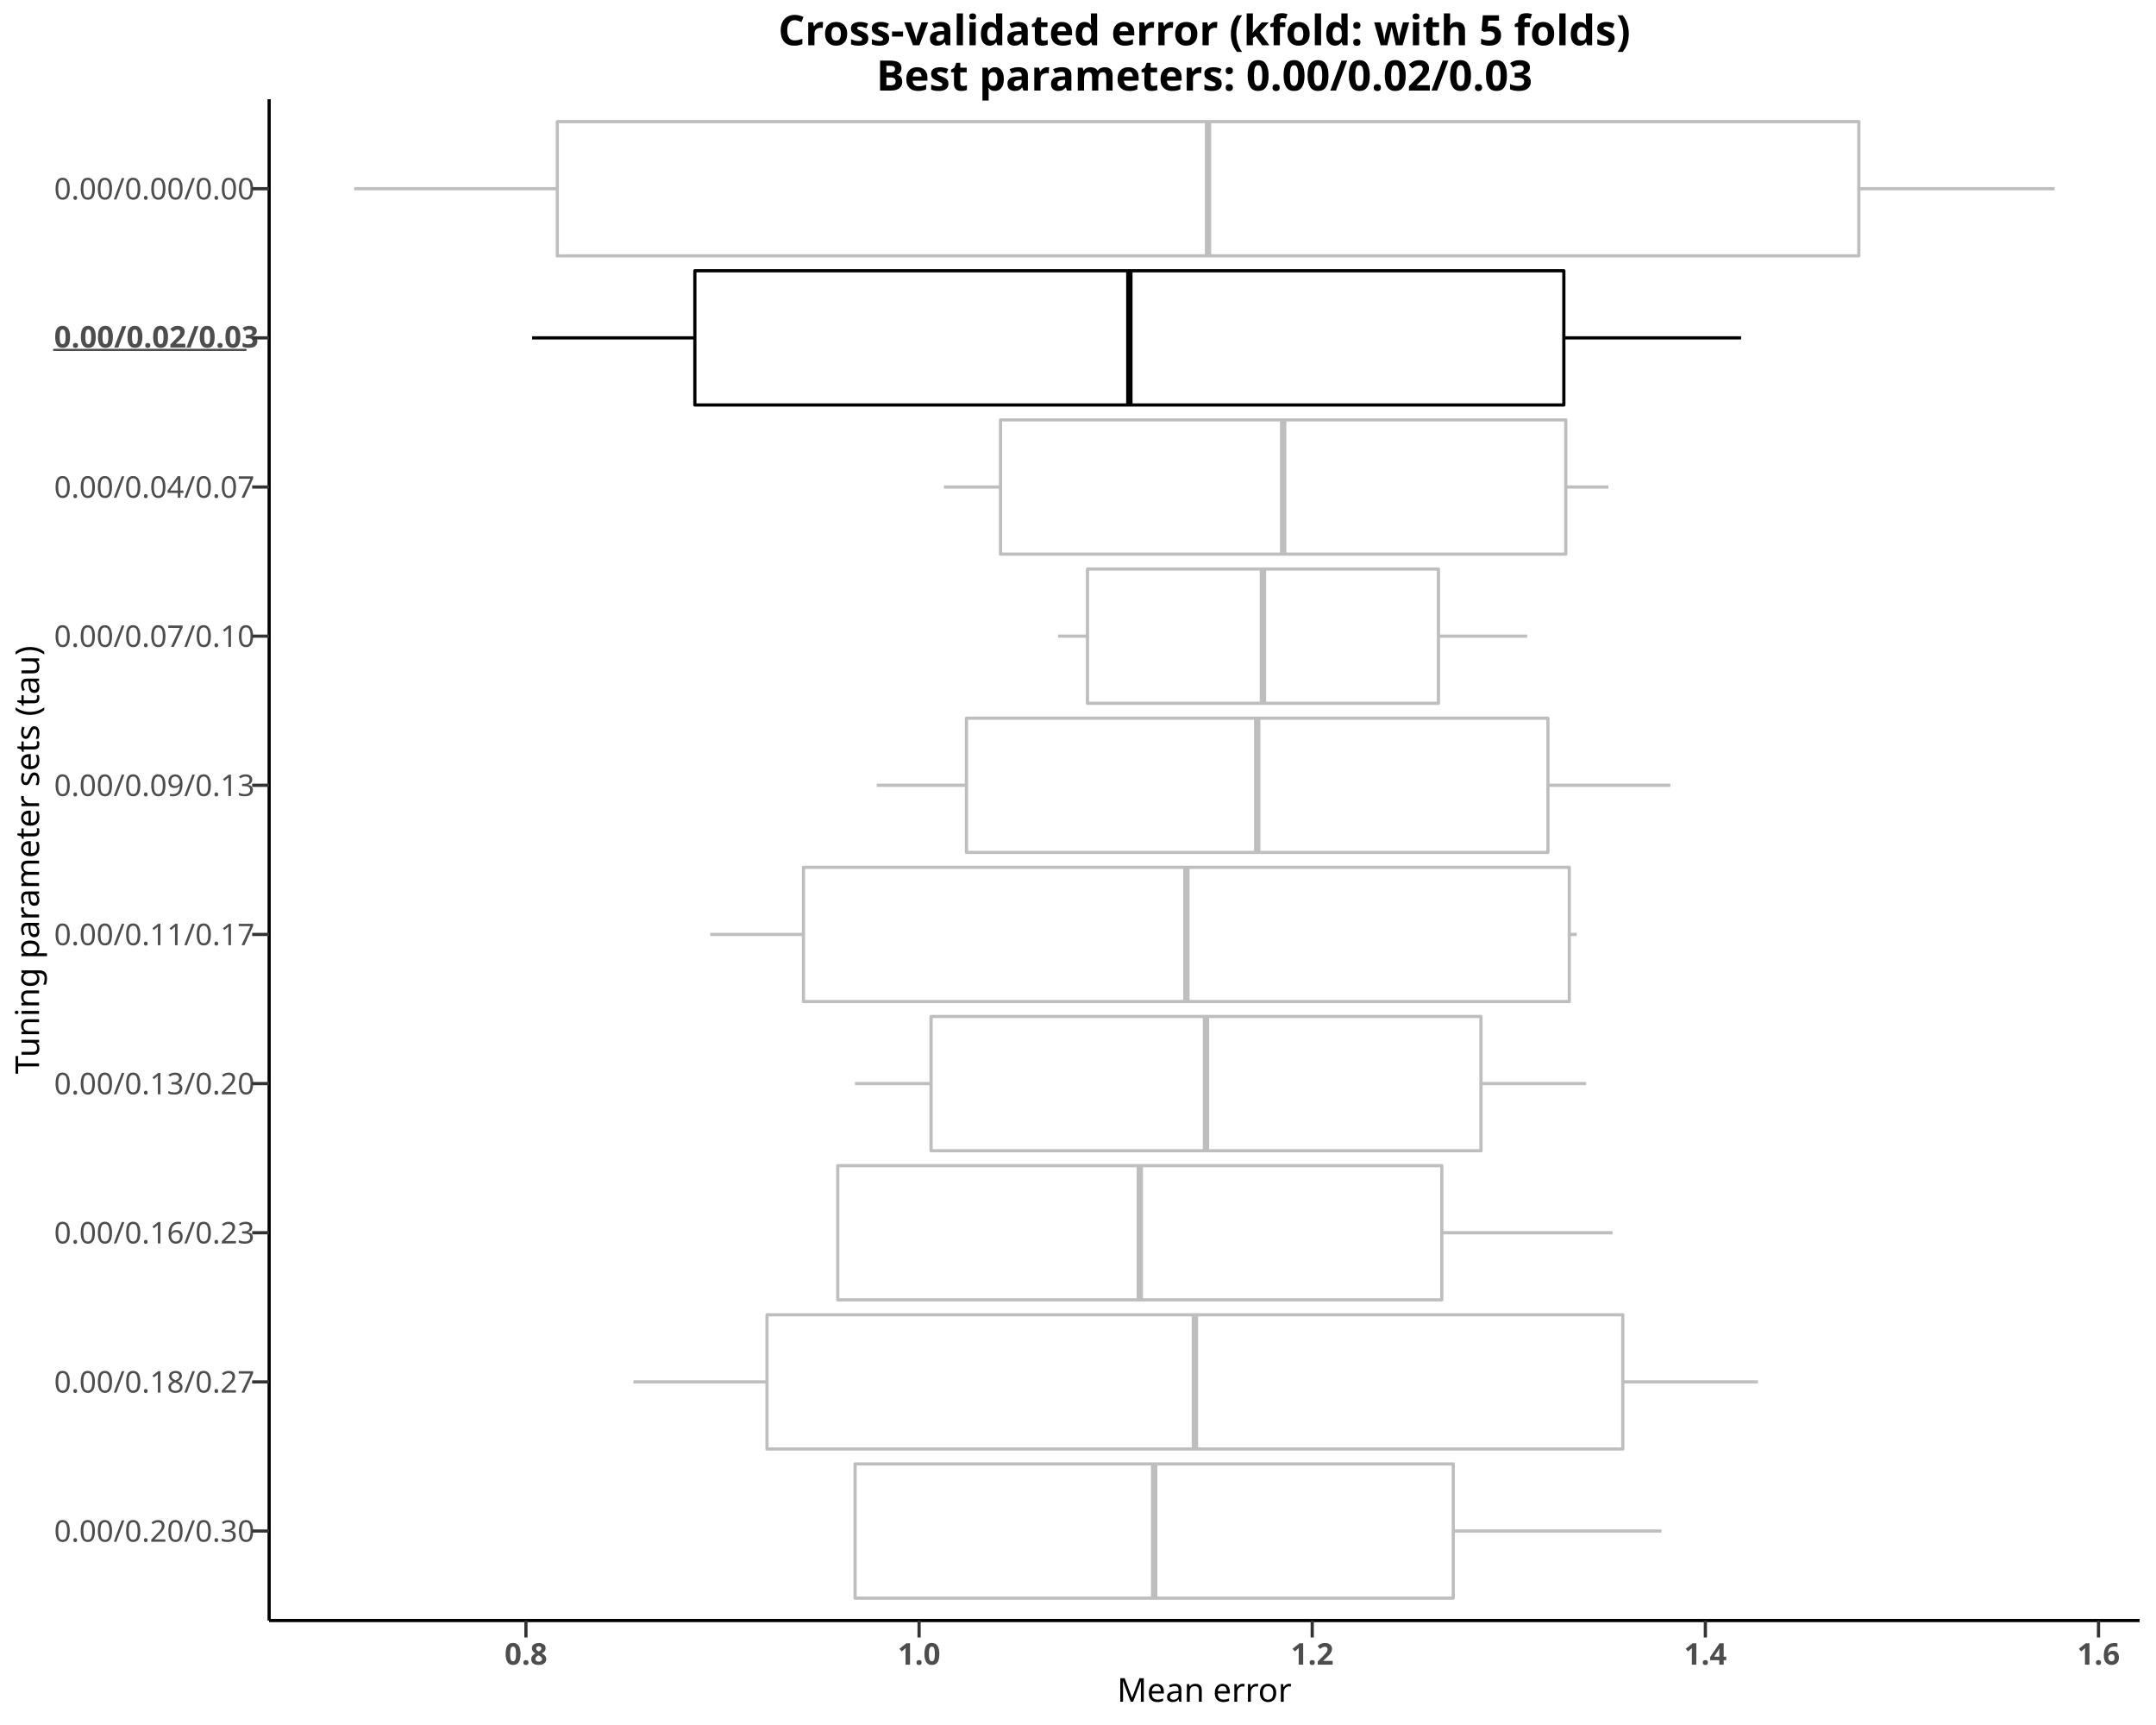
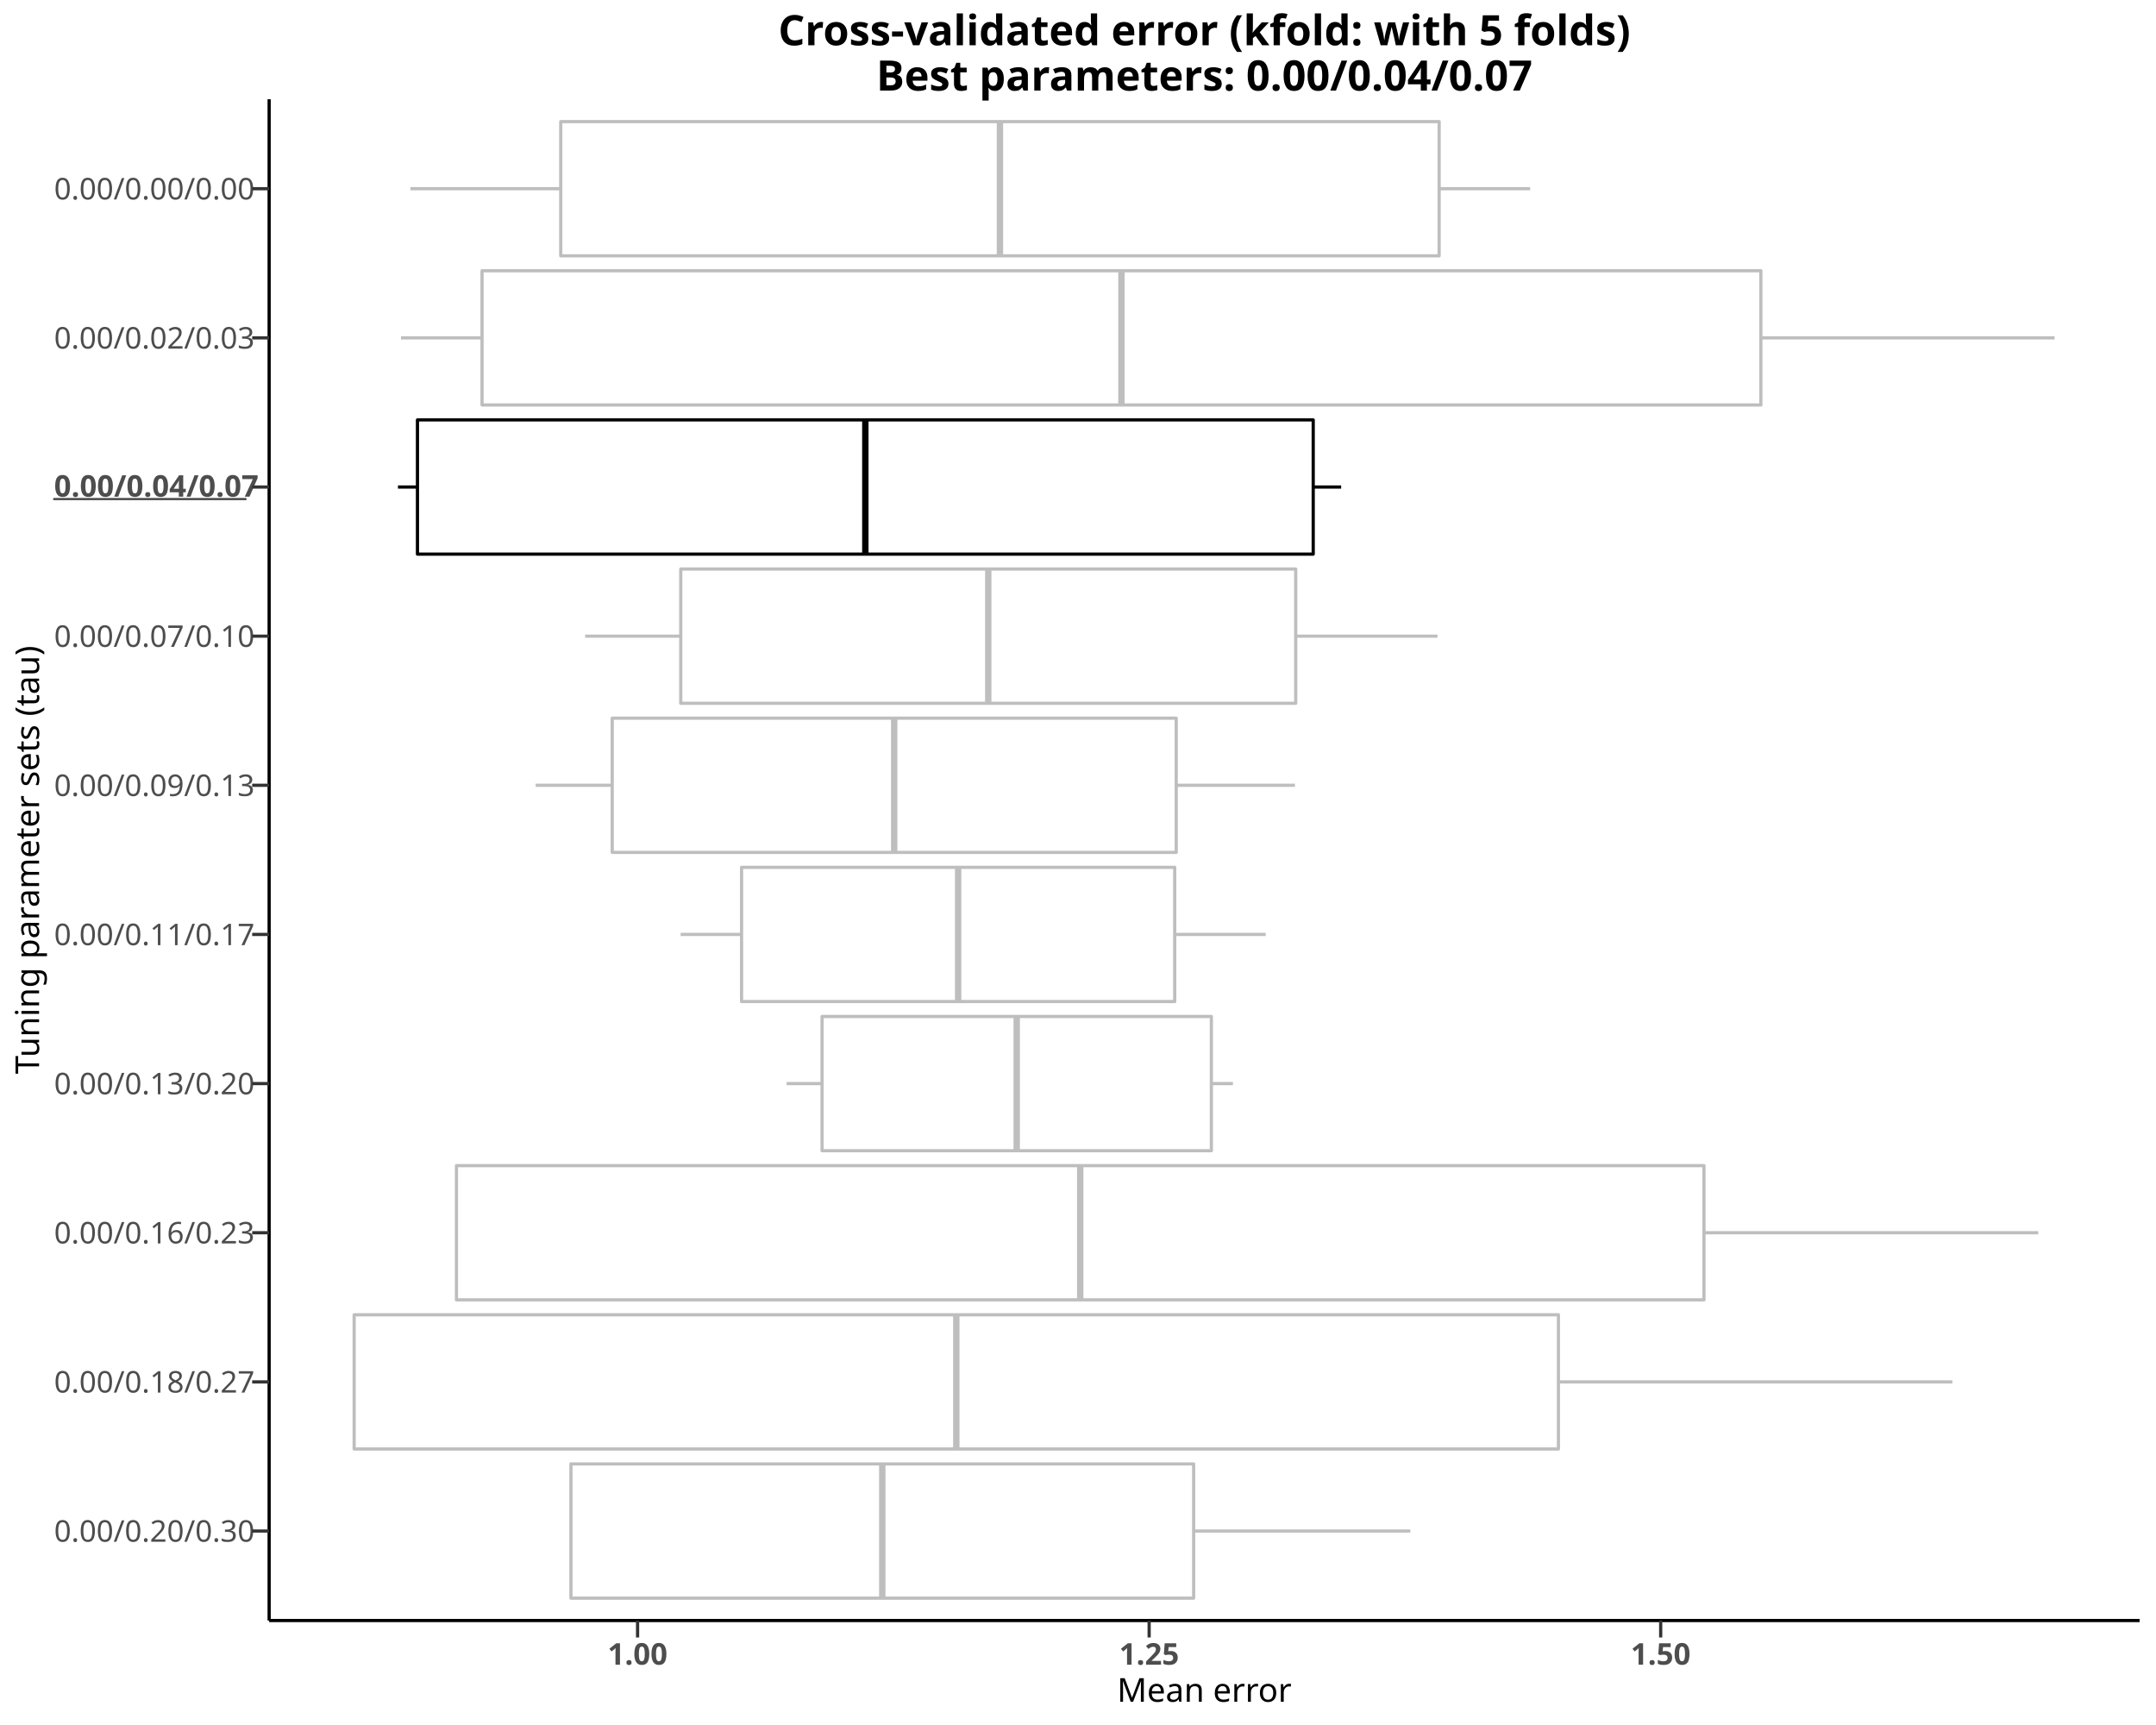
<svg xmlns="http://www.w3.org/2000/svg" class="svglite" data-engine-version="2.0" width="720.00pt" height="576.00pt" viewBox="0 0 720.00 576.00">
  <defs>
    <style type="text/css">
    .svglite line, .svglite polyline, .svglite polygon, .svglite path, .svglite rect, .svglite circle {
      fill: none;
      stroke: #000000;
      stroke-linecap: round;
      stroke-linejoin: round;
      stroke-miterlimit: 10.00;
    }
  </style>
  </defs>
  <rect width="100%" height="100%" style="stroke: none; fill: #FFFFFF;" />
  <defs>
    <clipPath id="cpMC4wMHw3MjAuMDB8MC4wMHw1NzYuMDA=">
      <rect x="0.00" y="0.00" width="720.00" height="576.00" />
    </clipPath>
  </defs>
  <g clip-path="url(#cpMC4wMHw3MjAuMDB8MC4wMHw1NzYuMDA=)">
    <rect x="0.00" y="0.00" width="720.00" height="576.00" style="stroke-width: 1.07; stroke: #FFFFFF; fill: #FFFFFF;" />
  </g>
  <defs>
    <clipPath id="cpODkuODh8NzE0LjUyfDMzLjE0fDU0MS4xMQ==">
      <rect x="89.88" y="33.14" width="624.64" height="507.97" />
    </clipPath>
  </defs>
  <g clip-path="url(#cpODkuODh8NzE0LjUyfDMzLjE0fDU0MS4xMQ==)">
    <rect x="89.88" y="33.14" width="624.64" height="507.97" style="stroke-width: 1.07; stroke: none; fill: #FFFFFF;" />
-     <line x1="485.32" y1="511.23" x2="554.85" y2="511.23" style="stroke-width: 1.07; stroke: #BEBEBE; stroke-linecap: butt;" />
-     <line x1="285.55" y1="511.23" x2="309.16" y2="511.23" style="stroke-width: 1.07; stroke: #BEBEBE; stroke-linecap: butt;" />
-     <polygon points="485.32,533.64 285.55,533.64 285.55,488.82 485.32,488.82 485.32,533.64 " style="stroke-width: 1.07; stroke: #BEBEBE; fill: #FFFFFF;" />
-     <line x1="385.44" y1="533.64" x2="385.44" y2="488.82" style="stroke-width: 2.13; stroke: #BEBEBE; stroke-linecap: butt;" />
-     <line x1="541.94" y1="461.43" x2="587.03" y2="461.43" style="stroke-width: 1.07; stroke: #BEBEBE; stroke-linecap: butt;" />
-     <line x1="256.14" y1="461.43" x2="211.52" y2="461.43" style="stroke-width: 1.07; stroke: #BEBEBE; stroke-linecap: butt;" />
-     <polygon points="541.94,483.84 256.14,483.84 256.14,439.02 541.94,439.02 541.94,483.84 " style="stroke-width: 1.07; stroke: #BEBEBE; fill: #FFFFFF;" />
-     <line x1="399.04" y1="483.84" x2="399.04" y2="439.02" style="stroke-width: 2.13; stroke: #BEBEBE; stroke-linecap: butt;" />
-     <line x1="481.49" y1="411.63" x2="538.50" y2="411.63" style="stroke-width: 1.07; stroke: #BEBEBE; stroke-linecap: butt;" />
-     <line x1="279.77" y1="411.63" x2="299.82" y2="411.63" style="stroke-width: 1.07; stroke: #BEBEBE; stroke-linecap: butt;" />
-     <polygon points="481.49,434.04 279.77,434.04 279.77,389.22 481.49,389.22 481.49,434.04 " style="stroke-width: 1.07; stroke: #BEBEBE; fill: #FFFFFF;" />
-     <line x1="380.63" y1="434.04" x2="380.63" y2="389.22" style="stroke-width: 2.13; stroke: #BEBEBE; stroke-linecap: butt;" />
-     <line x1="494.57" y1="361.83" x2="529.70" y2="361.83" style="stroke-width: 1.07; stroke: #BEBEBE; stroke-linecap: butt;" />
-     <line x1="310.93" y1="361.83" x2="285.51" y2="361.83" style="stroke-width: 1.07; stroke: #BEBEBE; stroke-linecap: butt;" />
-     <polygon points="494.57,384.24 310.93,384.24 310.93,339.42 494.57,339.42 494.57,384.24 " style="stroke-width: 1.07; stroke: #BEBEBE; fill: #FFFFFF;" />
-     <line x1="402.75" y1="384.24" x2="402.75" y2="339.42" style="stroke-width: 2.13; stroke: #BEBEBE; stroke-linecap: butt;" />
-     <line x1="524.07" y1="312.02" x2="526.56" y2="312.02" style="stroke-width: 1.07; stroke: #BEBEBE; stroke-linecap: butt;" />
-     <line x1="268.32" y1="312.02" x2="237.18" y2="312.02" style="stroke-width: 1.07; stroke: #BEBEBE; stroke-linecap: butt;" />
-     <polygon points="524.07,334.43 268.32,334.43 268.32,289.61 524.07,289.61 524.07,334.43 " style="stroke-width: 1.07; stroke: #BEBEBE; fill: #FFFFFF;" />
-     <line x1="396.20" y1="334.43" x2="396.20" y2="289.61" style="stroke-width: 2.13; stroke: #BEBEBE; stroke-linecap: butt;" />
-     <line x1="516.94" y1="262.22" x2="557.83" y2="262.22" style="stroke-width: 1.07; stroke: #BEBEBE; stroke-linecap: butt;" />
-     <line x1="322.75" y1="262.22" x2="292.80" y2="262.22" style="stroke-width: 1.07; stroke: #BEBEBE; stroke-linecap: butt;" />
-     <polygon points="516.94,284.63 322.75,284.63 322.75,239.81 516.94,239.81 516.94,284.63 " style="stroke-width: 1.07; stroke: #BEBEBE; fill: #FFFFFF;" />
-     <line x1="419.85" y1="284.63" x2="419.85" y2="239.81" style="stroke-width: 2.13; stroke: #BEBEBE; stroke-linecap: butt;" />
-     <line x1="480.37" y1="212.42" x2="510.00" y2="212.42" style="stroke-width: 1.07; stroke: #BEBEBE; stroke-linecap: butt;" />
-     <line x1="363.16" y1="212.42" x2="353.35" y2="212.42" style="stroke-width: 1.07; stroke: #BEBEBE; stroke-linecap: butt;" />
-     <polygon points="480.37,234.83 363.16,234.83 363.16,190.01 480.37,190.01 480.37,234.83 " style="stroke-width: 1.07; stroke: #BEBEBE; fill: #FFFFFF;" />
-     <line x1="421.76" y1="234.83" x2="421.76" y2="190.01" style="stroke-width: 2.13; stroke: #BEBEBE; stroke-linecap: butt;" />
-     <line x1="522.89" y1="162.62" x2="537.13" y2="162.62" style="stroke-width: 1.07; stroke: #BEBEBE; stroke-linecap: butt;" />
-     <line x1="334.13" y1="162.62" x2="315.23" y2="162.62" style="stroke-width: 1.07; stroke: #BEBEBE; stroke-linecap: butt;" />
-     <polygon points="522.89,185.03 334.13,185.03 334.13,140.21 522.89,140.21 522.89,185.03 " style="stroke-width: 1.07; stroke: #BEBEBE; fill: #FFFFFF;" />
-     <line x1="428.51" y1="185.03" x2="428.51" y2="140.21" style="stroke-width: 2.13; stroke: #BEBEBE; stroke-linecap: butt;" />
-     <line x1="522.25" y1="112.82" x2="581.44" y2="112.82" style="stroke-width: 1.07; stroke-linecap: butt;" />
-     <line x1="232.05" y1="112.82" x2="177.70" y2="112.82" style="stroke-width: 1.07; stroke-linecap: butt;" />
-     <polygon points="522.25,135.23 232.05,135.23 232.05,90.41 522.25,90.41 522.25,135.23 " style="stroke-width: 1.07; fill: #FFFFFF;" />
-     <line x1="377.15" y1="135.23" x2="377.15" y2="90.41" style="stroke-width: 2.13; stroke-linecap: butt;" />
-     <line x1="620.76" y1="63.02" x2="686.13" y2="63.02" style="stroke-width: 1.07; stroke: #BEBEBE; stroke-linecap: butt;" />
-     <line x1="186.11" y1="63.02" x2="118.27" y2="63.02" style="stroke-width: 1.07; stroke: #BEBEBE; stroke-linecap: butt;" />
-     <polygon points="620.76,85.43 186.11,85.43 186.11,40.61 620.76,40.61 620.76,85.43 " style="stroke-width: 1.07; stroke: #BEBEBE; fill: #FFFFFF;" />
-     <line x1="403.43" y1="85.43" x2="403.43" y2="40.61" style="stroke-width: 2.13; stroke: #BEBEBE; stroke-linecap: butt;" />
+     <line x1="398.62" y1="511.23" x2="470.99" y2="511.23" style="stroke-width: 1.07; stroke: #BEBEBE; stroke-linecap: butt;" />
+     <line x1="190.67" y1="511.23" x2="215.24" y2="511.23" style="stroke-width: 1.07; stroke: #BEBEBE; stroke-linecap: butt;" />
+     <polygon points="398.62,533.64 190.67,533.64 190.67,488.82 398.62,488.82 398.62,533.64 " style="stroke-width: 1.07; stroke: #BEBEBE; fill: #FFFFFF;" />
+     <line x1="294.64" y1="533.64" x2="294.64" y2="488.82" style="stroke-width: 2.13; stroke: #BEBEBE; stroke-linecap: butt;" />
+     <line x1="520.44" y1="461.43" x2="652.00" y2="461.43" style="stroke-width: 1.07; stroke: #BEBEBE; stroke-linecap: butt;" />
+     <line x1="118.27" y1="461.43" x2="185.81" y2="461.43" style="stroke-width: 1.07; stroke: #BEBEBE; stroke-linecap: butt;" />
+     <polygon points="520.44,483.84 118.27,483.84 118.27,439.02 520.44,439.02 520.44,483.84 " style="stroke-width: 1.07; stroke: #BEBEBE; fill: #FFFFFF;" />
+     <line x1="319.36" y1="483.84" x2="319.36" y2="439.02" style="stroke-width: 2.13; stroke: #BEBEBE; stroke-linecap: butt;" />
+     <line x1="569.05" y1="411.63" x2="680.67" y2="411.63" style="stroke-width: 1.07; stroke: #BEBEBE; stroke-linecap: butt;" />
+     <line x1="152.43" y1="411.63" x2="170.33" y2="411.63" style="stroke-width: 1.07; stroke: #BEBEBE; stroke-linecap: butt;" />
+     <polygon points="569.05,434.04 152.43,434.04 152.43,389.22 569.05,389.22 569.05,434.04 " style="stroke-width: 1.07; stroke: #BEBEBE; fill: #FFFFFF;" />
+     <line x1="360.74" y1="434.04" x2="360.74" y2="389.22" style="stroke-width: 2.13; stroke: #BEBEBE; stroke-linecap: butt;" />
+     <line x1="404.54" y1="361.83" x2="411.74" y2="361.83" style="stroke-width: 1.07; stroke: #BEBEBE; stroke-linecap: butt;" />
+     <line x1="274.53" y1="361.83" x2="262.69" y2="361.83" style="stroke-width: 1.07; stroke: #BEBEBE; stroke-linecap: butt;" />
+     <polygon points="404.54,384.24 274.53,384.24 274.53,339.42 404.54,339.42 404.54,384.24 " style="stroke-width: 1.07; stroke: #BEBEBE; fill: #FFFFFF;" />
+     <line x1="339.53" y1="384.24" x2="339.53" y2="339.42" style="stroke-width: 2.13; stroke: #BEBEBE; stroke-linecap: butt;" />
+     <line x1="392.30" y1="312.02" x2="422.68" y2="312.02" style="stroke-width: 1.07; stroke: #BEBEBE; stroke-linecap: butt;" />
+     <line x1="247.65" y1="312.02" x2="227.29" y2="312.02" style="stroke-width: 1.07; stroke: #BEBEBE; stroke-linecap: butt;" />
+     <polygon points="392.30,334.43 247.65,334.43 247.65,289.61 392.30,289.61 392.30,334.43 " style="stroke-width: 1.07; stroke: #BEBEBE; fill: #FFFFFF;" />
+     <line x1="319.97" y1="334.43" x2="319.97" y2="289.61" style="stroke-width: 2.13; stroke: #BEBEBE; stroke-linecap: butt;" />
+     <line x1="392.80" y1="262.22" x2="432.44" y2="262.22" style="stroke-width: 1.07; stroke: #BEBEBE; stroke-linecap: butt;" />
+     <line x1="204.45" y1="262.22" x2="178.88" y2="262.22" style="stroke-width: 1.07; stroke: #BEBEBE; stroke-linecap: butt;" />
+     <polygon points="392.80,284.63 204.45,284.63 204.45,239.81 392.80,239.81 392.80,284.63 " style="stroke-width: 1.07; stroke: #BEBEBE; fill: #FFFFFF;" />
+     <line x1="298.62" y1="284.63" x2="298.62" y2="239.81" style="stroke-width: 2.13; stroke: #BEBEBE; stroke-linecap: butt;" />
+     <line x1="432.71" y1="212.42" x2="480.06" y2="212.42" style="stroke-width: 1.07; stroke: #BEBEBE; stroke-linecap: butt;" />
+     <line x1="227.34" y1="212.42" x2="195.40" y2="212.42" style="stroke-width: 1.07; stroke: #BEBEBE; stroke-linecap: butt;" />
+     <polygon points="432.71,234.83 227.34,234.83 227.34,190.01 432.71,190.01 432.71,234.83 " style="stroke-width: 1.07; stroke: #BEBEBE; fill: #FFFFFF;" />
+     <line x1="330.03" y1="234.83" x2="330.03" y2="190.01" style="stroke-width: 2.13; stroke: #BEBEBE; stroke-linecap: butt;" />
+     <line x1="438.55" y1="162.62" x2="447.88" y2="162.62" style="stroke-width: 1.07; stroke-linecap: butt;" />
+     <line x1="139.41" y1="162.62" x2="132.90" y2="162.62" style="stroke-width: 1.07; stroke-linecap: butt;" />
+     <polygon points="438.55,185.03 139.41,185.03 139.41,140.21 438.55,140.21 438.55,185.03 " style="stroke-width: 1.07; fill: #FFFFFF;" />
+     <line x1="288.98" y1="185.03" x2="288.98" y2="140.21" style="stroke-width: 2.13; stroke-linecap: butt;" />
+     <line x1="588.05" y1="112.82" x2="686.13" y2="112.82" style="stroke-width: 1.07; stroke: #BEBEBE; stroke-linecap: butt;" />
+     <line x1="160.98" y1="112.82" x2="133.91" y2="112.82" style="stroke-width: 1.07; stroke: #BEBEBE; stroke-linecap: butt;" />
+     <polygon points="588.05,135.23 160.98,135.23 160.98,90.41 588.05,90.41 588.05,135.23 " style="stroke-width: 1.07; stroke: #BEBEBE; fill: #FFFFFF;" />
+     <line x1="374.51" y1="135.23" x2="374.51" y2="90.41" style="stroke-width: 2.13; stroke: #BEBEBE; stroke-linecap: butt;" />
+     <line x1="480.61" y1="63.02" x2="511.00" y2="63.02" style="stroke-width: 1.07; stroke: #BEBEBE; stroke-linecap: butt;" />
+     <line x1="187.26" y1="63.02" x2="137.07" y2="63.02" style="stroke-width: 1.07; stroke: #BEBEBE; stroke-linecap: butt;" />
+     <polygon points="480.61,85.43 187.26,85.43 187.26,40.61 480.61,40.61 480.61,85.43 " style="stroke-width: 1.07; stroke: #BEBEBE; fill: #FFFFFF;" />
+     <line x1="333.93" y1="85.43" x2="333.93" y2="40.61" style="stroke-width: 2.13; stroke: #BEBEBE; stroke-linecap: butt;" />
  </g>
  <g clip-path="url(#cpMC4wMHw3MjAuMDB8MC4wMHw1NzYuMDA=)">
    <polyline points="89.88,541.11 89.88,33.14 " style="stroke-width: 1.07; stroke-linecap: butt;" />
    <text x="18.07" y="514.80" style="font-size: 10.00px; fill: #4D4D4D; font-family: sans;" textLength="63.95px" lengthAdjust="spacingAndGlyphs">0.00/0.20/0.30</text>
    <text x="18.07" y="66.60" style="font-size: 10.00px; fill: #4D4D4D; font-family: sans;" textLength="63.95px" lengthAdjust="spacingAndGlyphs">0.00/0.00/0.00</text>
    <text x="18.07" y="315.60" style="font-size: 10.00px; fill: #4D4D4D; font-family: sans;" textLength="63.95px" lengthAdjust="spacingAndGlyphs">0.00/0.11/0.17</text>
    <text x="18.07" y="415.20" style="font-size: 10.00px; fill: #4D4D4D; font-family: sans;" textLength="63.95px" lengthAdjust="spacingAndGlyphs">0.00/0.16/0.23</text>
    <text x="18.07" y="465.00" style="font-size: 10.00px; fill: #4D4D4D; font-family: sans;" textLength="63.95px" lengthAdjust="spacingAndGlyphs">0.00/0.18/0.27</text>
    <text x="18.07" y="365.40" style="font-size: 10.00px; fill: #4D4D4D; font-family: sans;" textLength="63.95px" lengthAdjust="spacingAndGlyphs">0.00/0.13/0.20</text>
    <text x="18.07" y="216.00" style="font-size: 10.00px; fill: #4D4D4D; font-family: sans;" textLength="63.95px" lengthAdjust="spacingAndGlyphs">0.00/0.07/0.10</text>
    <text x="18.07" y="265.80" style="font-size: 10.00px; fill: #4D4D4D; font-family: sans;" textLength="63.95px" lengthAdjust="spacingAndGlyphs">0.00/0.09/0.13</text>
-     <text x="18.07" y="166.20" style="font-size: 10.00px; fill: #4D4D4D; font-family: sans;" textLength="63.95px" lengthAdjust="spacingAndGlyphs">0.00/0.04/0.07</text>
-     <text x="18.07" y="116.05" style="font-size: 10.00px; font-weight: bold; fill: #4D4D4D; font-family: sans;" textLength="63.95px" lengthAdjust="spacingAndGlyphs">0.00/0.02/0.03</text>
-     <polyline points="18.07,116.84 82.02,116.84 " style="stroke-width: 0.75; stroke: #4D4D4D;" />
+     <text x="18.07" y="165.85" style="font-size: 10.00px; font-weight: bold; fill: #4D4D4D; font-family: sans;" textLength="63.95px" lengthAdjust="spacingAndGlyphs">0.00/0.04/0.07</text>
+     <polyline points="18.07,166.64 82.02,166.64 " style="stroke-width: 0.75; stroke: #4D4D4D;" />
+     <text x="18.07" y="116.40" style="font-size: 10.00px; fill: #4D4D4D; font-family: sans;" textLength="63.95px" lengthAdjust="spacingAndGlyphs">0.00/0.02/0.03</text>
    <polyline points="84.21,511.23 89.88,511.23 " style="stroke-width: 1.07; stroke: #333333; stroke-linecap: butt;" />
    <polyline points="84.21,461.43 89.88,461.43 " style="stroke-width: 1.07; stroke: #333333; stroke-linecap: butt;" />
    <polyline points="84.21,411.63 89.88,411.63 " style="stroke-width: 1.07; stroke: #333333; stroke-linecap: butt;" />
    <polyline points="84.21,361.83 89.88,361.83 " style="stroke-width: 1.07; stroke: #333333; stroke-linecap: butt;" />
    <polyline points="84.21,312.02 89.88,312.02 " style="stroke-width: 1.07; stroke: #333333; stroke-linecap: butt;" />
    <polyline points="84.21,262.22 89.88,262.22 " style="stroke-width: 1.07; stroke: #333333; stroke-linecap: butt;" />
    <polyline points="84.21,212.42 89.88,212.42 " style="stroke-width: 1.07; stroke: #333333; stroke-linecap: butt;" />
    <polyline points="84.21,162.62 89.88,162.62 " style="stroke-width: 1.07; stroke: #333333; stroke-linecap: butt;" />
    <polyline points="84.21,112.82 89.88,112.82 " style="stroke-width: 1.07; stroke: #333333; stroke-linecap: butt;" />
    <polyline points="84.21,63.02 89.88,63.02 " style="stroke-width: 1.07; stroke: #333333; stroke-linecap: butt;" />
    <polyline points="89.88,541.11 714.52,541.11 " style="stroke-width: 1.07; stroke-linecap: butt;" />
-     <polyline points="175.64,546.78 175.64,541.11 " style="stroke-width: 1.07; stroke: #333333; stroke-linecap: butt;" />
-     <polyline points="306.93,546.78 306.93,541.11 " style="stroke-width: 1.07; stroke: #333333; stroke-linecap: butt;" />
-     <polyline points="438.22,546.78 438.22,541.11 " style="stroke-width: 1.07; stroke: #333333; stroke-linecap: butt;" />
-     <polyline points="569.51,546.78 569.51,541.11 " style="stroke-width: 1.07; stroke: #333333; stroke-linecap: butt;" />
-     <polyline points="700.80,546.78 700.80,541.11 " style="stroke-width: 1.07; stroke: #333333; stroke-linecap: butt;" />
-     <text x="175.64" y="555.85" text-anchor="middle" style="font-size: 10.00px; font-weight: bold; fill: #4D4D4D; font-family: sans;" textLength="13.90px" lengthAdjust="spacingAndGlyphs">0.8</text>
-     <text x="306.93" y="555.85" text-anchor="middle" style="font-size: 10.00px; font-weight: bold; fill: #4D4D4D; font-family: sans;" textLength="13.90px" lengthAdjust="spacingAndGlyphs">1.0</text>
-     <text x="438.22" y="555.85" text-anchor="middle" style="font-size: 10.00px; font-weight: bold; fill: #4D4D4D; font-family: sans;" textLength="13.90px" lengthAdjust="spacingAndGlyphs">1.2</text>
-     <text x="569.51" y="555.85" text-anchor="middle" style="font-size: 10.00px; font-weight: bold; fill: #4D4D4D; font-family: sans;" textLength="13.90px" lengthAdjust="spacingAndGlyphs">1.4</text>
-     <text x="700.80" y="555.85" text-anchor="middle" style="font-size: 10.00px; font-weight: bold; fill: #4D4D4D; font-family: sans;" textLength="13.90px" lengthAdjust="spacingAndGlyphs">1.6</text>
+     <polyline points="212.92,546.78 212.92,541.11 " style="stroke-width: 1.07; stroke: #333333; stroke-linecap: butt;" />
+     <polyline points="383.76,546.78 383.76,541.11 " style="stroke-width: 1.07; stroke: #333333; stroke-linecap: butt;" />
+     <polyline points="554.59,546.78 554.59,541.11 " style="stroke-width: 1.07; stroke: #333333; stroke-linecap: butt;" />
+     <text x="212.92" y="555.85" text-anchor="middle" style="font-size: 10.00px; font-weight: bold; fill: #4D4D4D; font-family: sans;" textLength="19.46px" lengthAdjust="spacingAndGlyphs">1.00</text>
+     <text x="383.76" y="555.85" text-anchor="middle" style="font-size: 10.00px; font-weight: bold; fill: #4D4D4D; font-family: sans;" textLength="19.46px" lengthAdjust="spacingAndGlyphs">1.25</text>
+     <text x="554.59" y="555.85" text-anchor="middle" style="font-size: 10.00px; font-weight: bold; fill: #4D4D4D; font-family: sans;" textLength="19.46px" lengthAdjust="spacingAndGlyphs">1.50</text>
    <text x="402.20" y="568.24" text-anchor="middle" style="font-size: 11.00px; font-family: sans;" textLength="53.80px" lengthAdjust="spacingAndGlyphs">Mean error</text>
    <text transform="translate(13.05,287.12) rotate(-90)" text-anchor="middle" style="font-size: 11.00px; font-family: sans;" textLength="135.74px" lengthAdjust="spacingAndGlyphs">Tuning parameter sets (tau)</text>
    <text x="402.20" y="15.11" text-anchor="middle" style="font-size: 14.00px; font-weight: bold; font-family: sans;" textLength="251.34px" lengthAdjust="spacingAndGlyphs">Cross-validated error (kfold: with 5 folds)</text>
-     <text x="402.20" y="30.23" text-anchor="middle" style="font-size: 14.00px; font-weight: bold; font-family: sans;" textLength="200.04px" lengthAdjust="spacingAndGlyphs">Best parameters: 0.00/0.02/0.03</text>
+     <text x="402.20" y="30.23" text-anchor="middle" style="font-size: 14.00px; font-weight: bold; font-family: sans;" textLength="200.04px" lengthAdjust="spacingAndGlyphs">Best parameters: 0.00/0.04/0.07</text>
  </g>
</svg>
